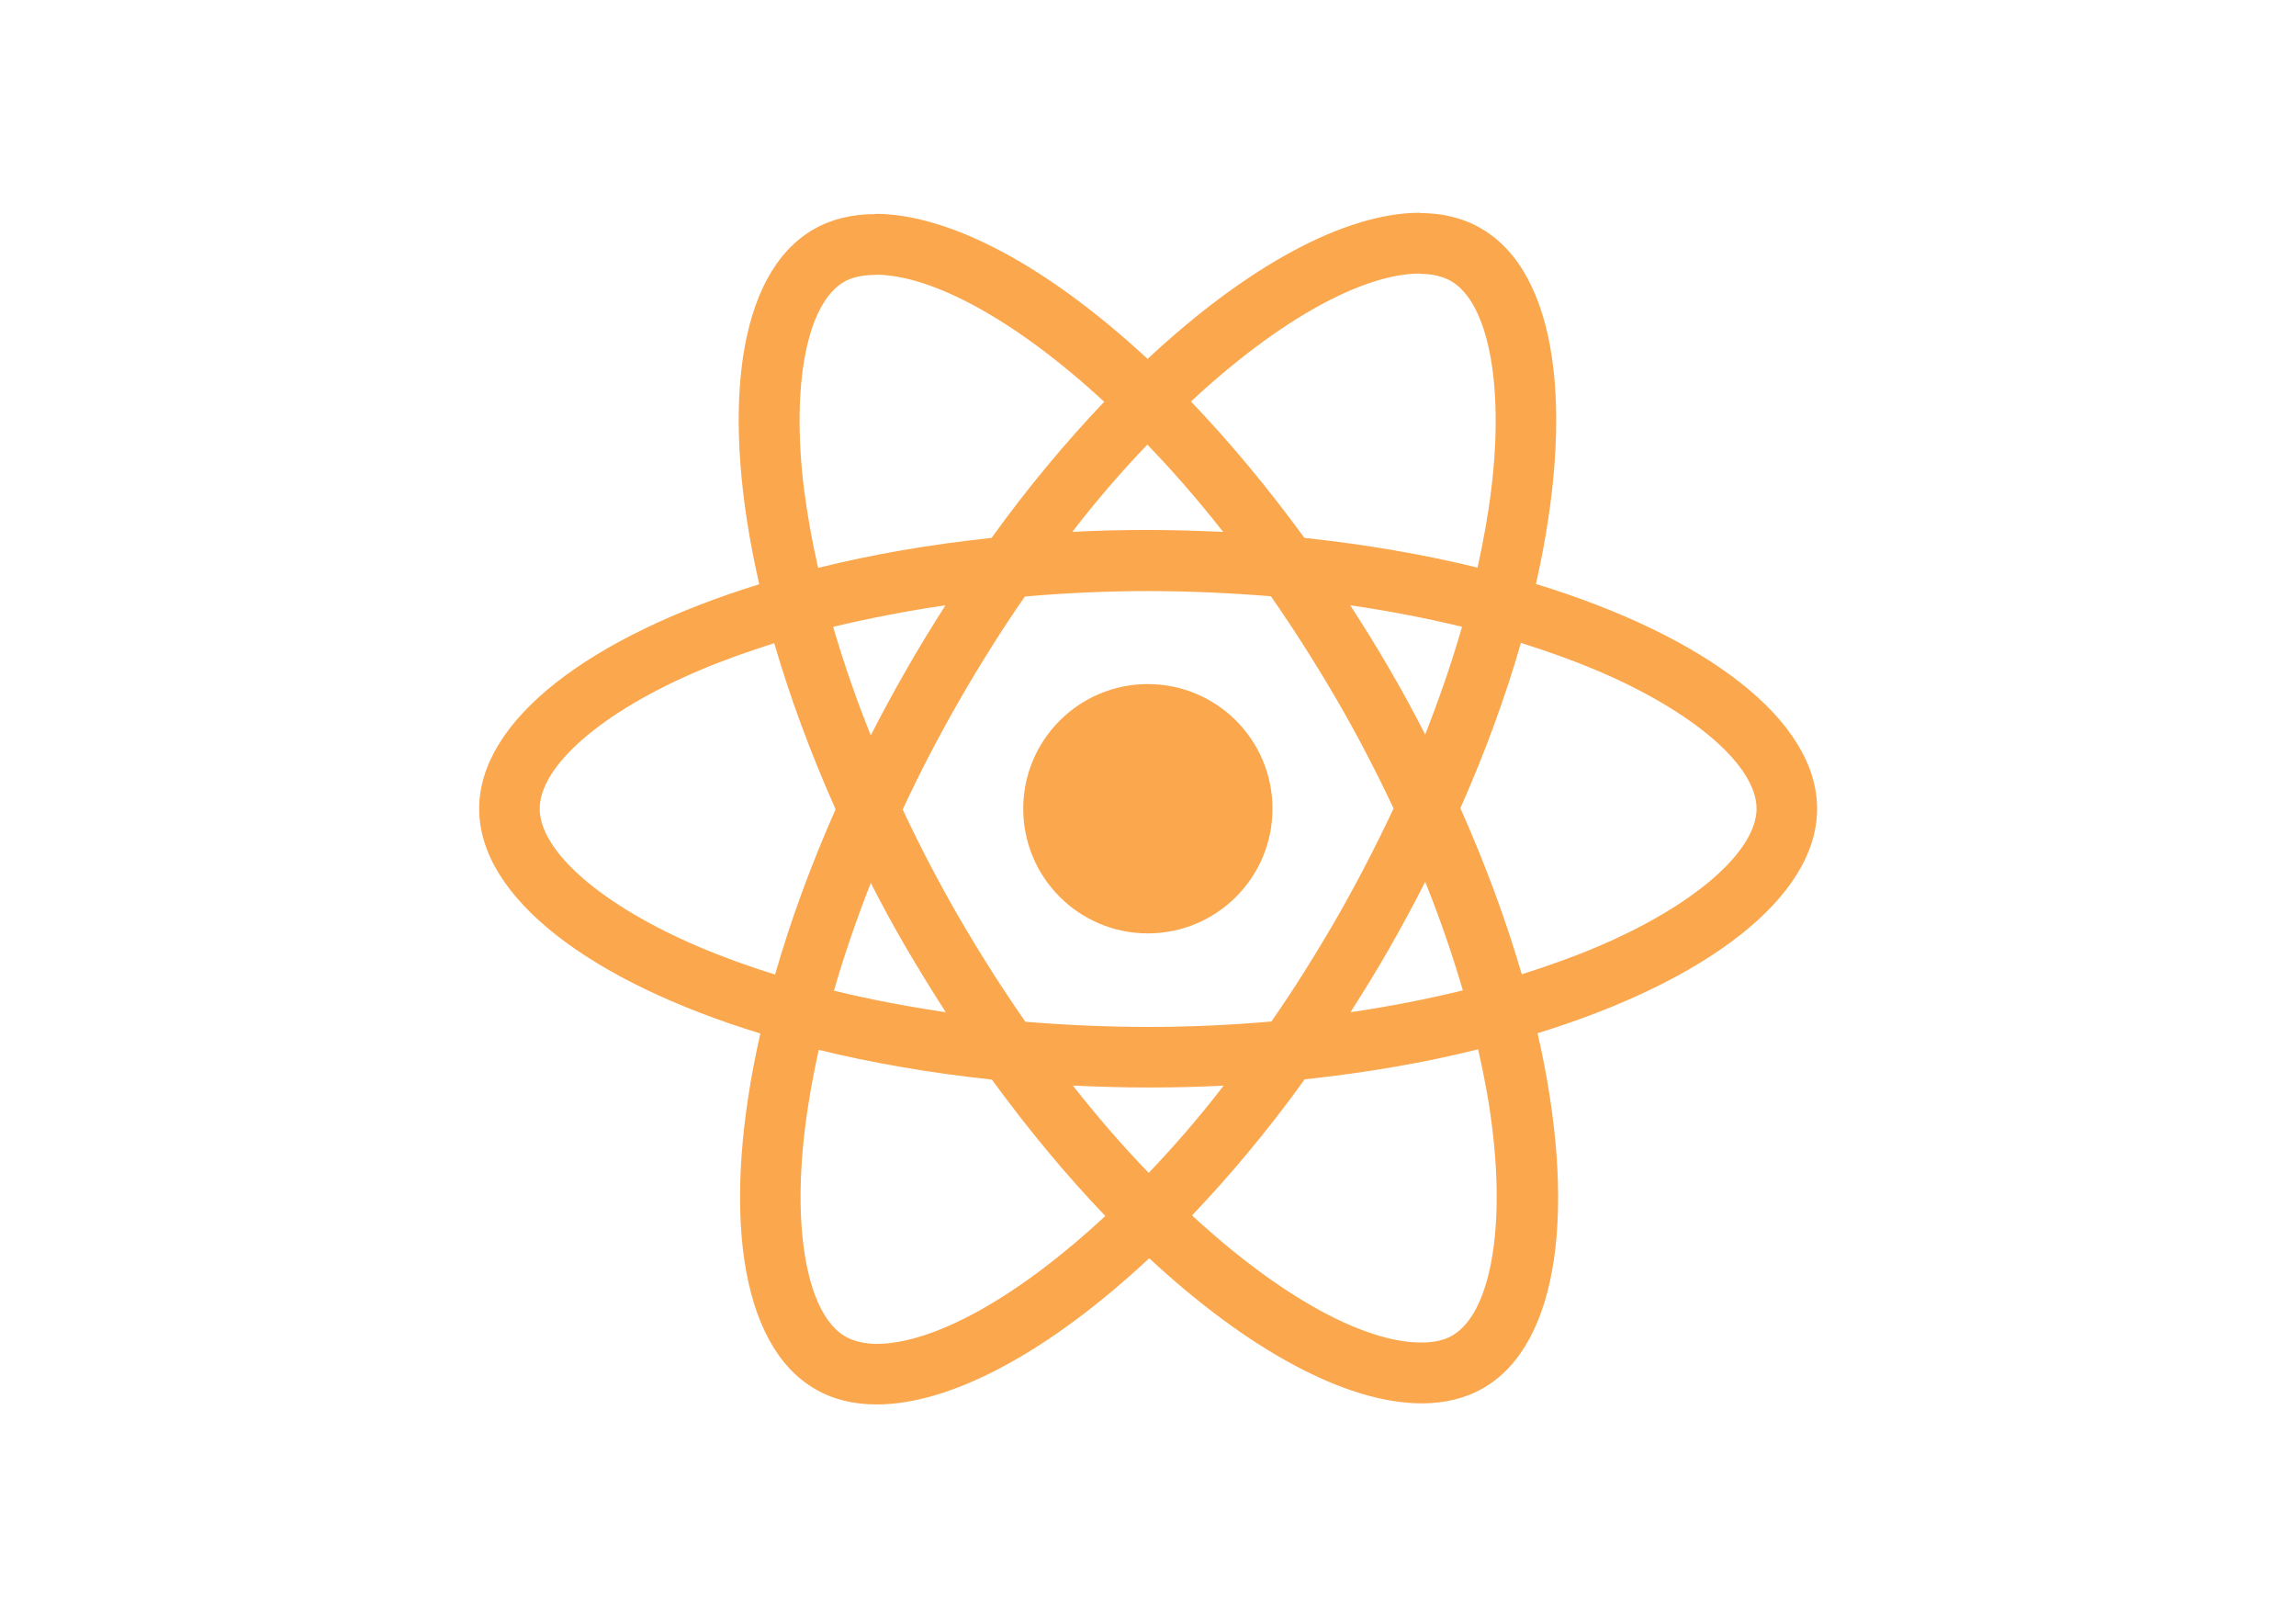
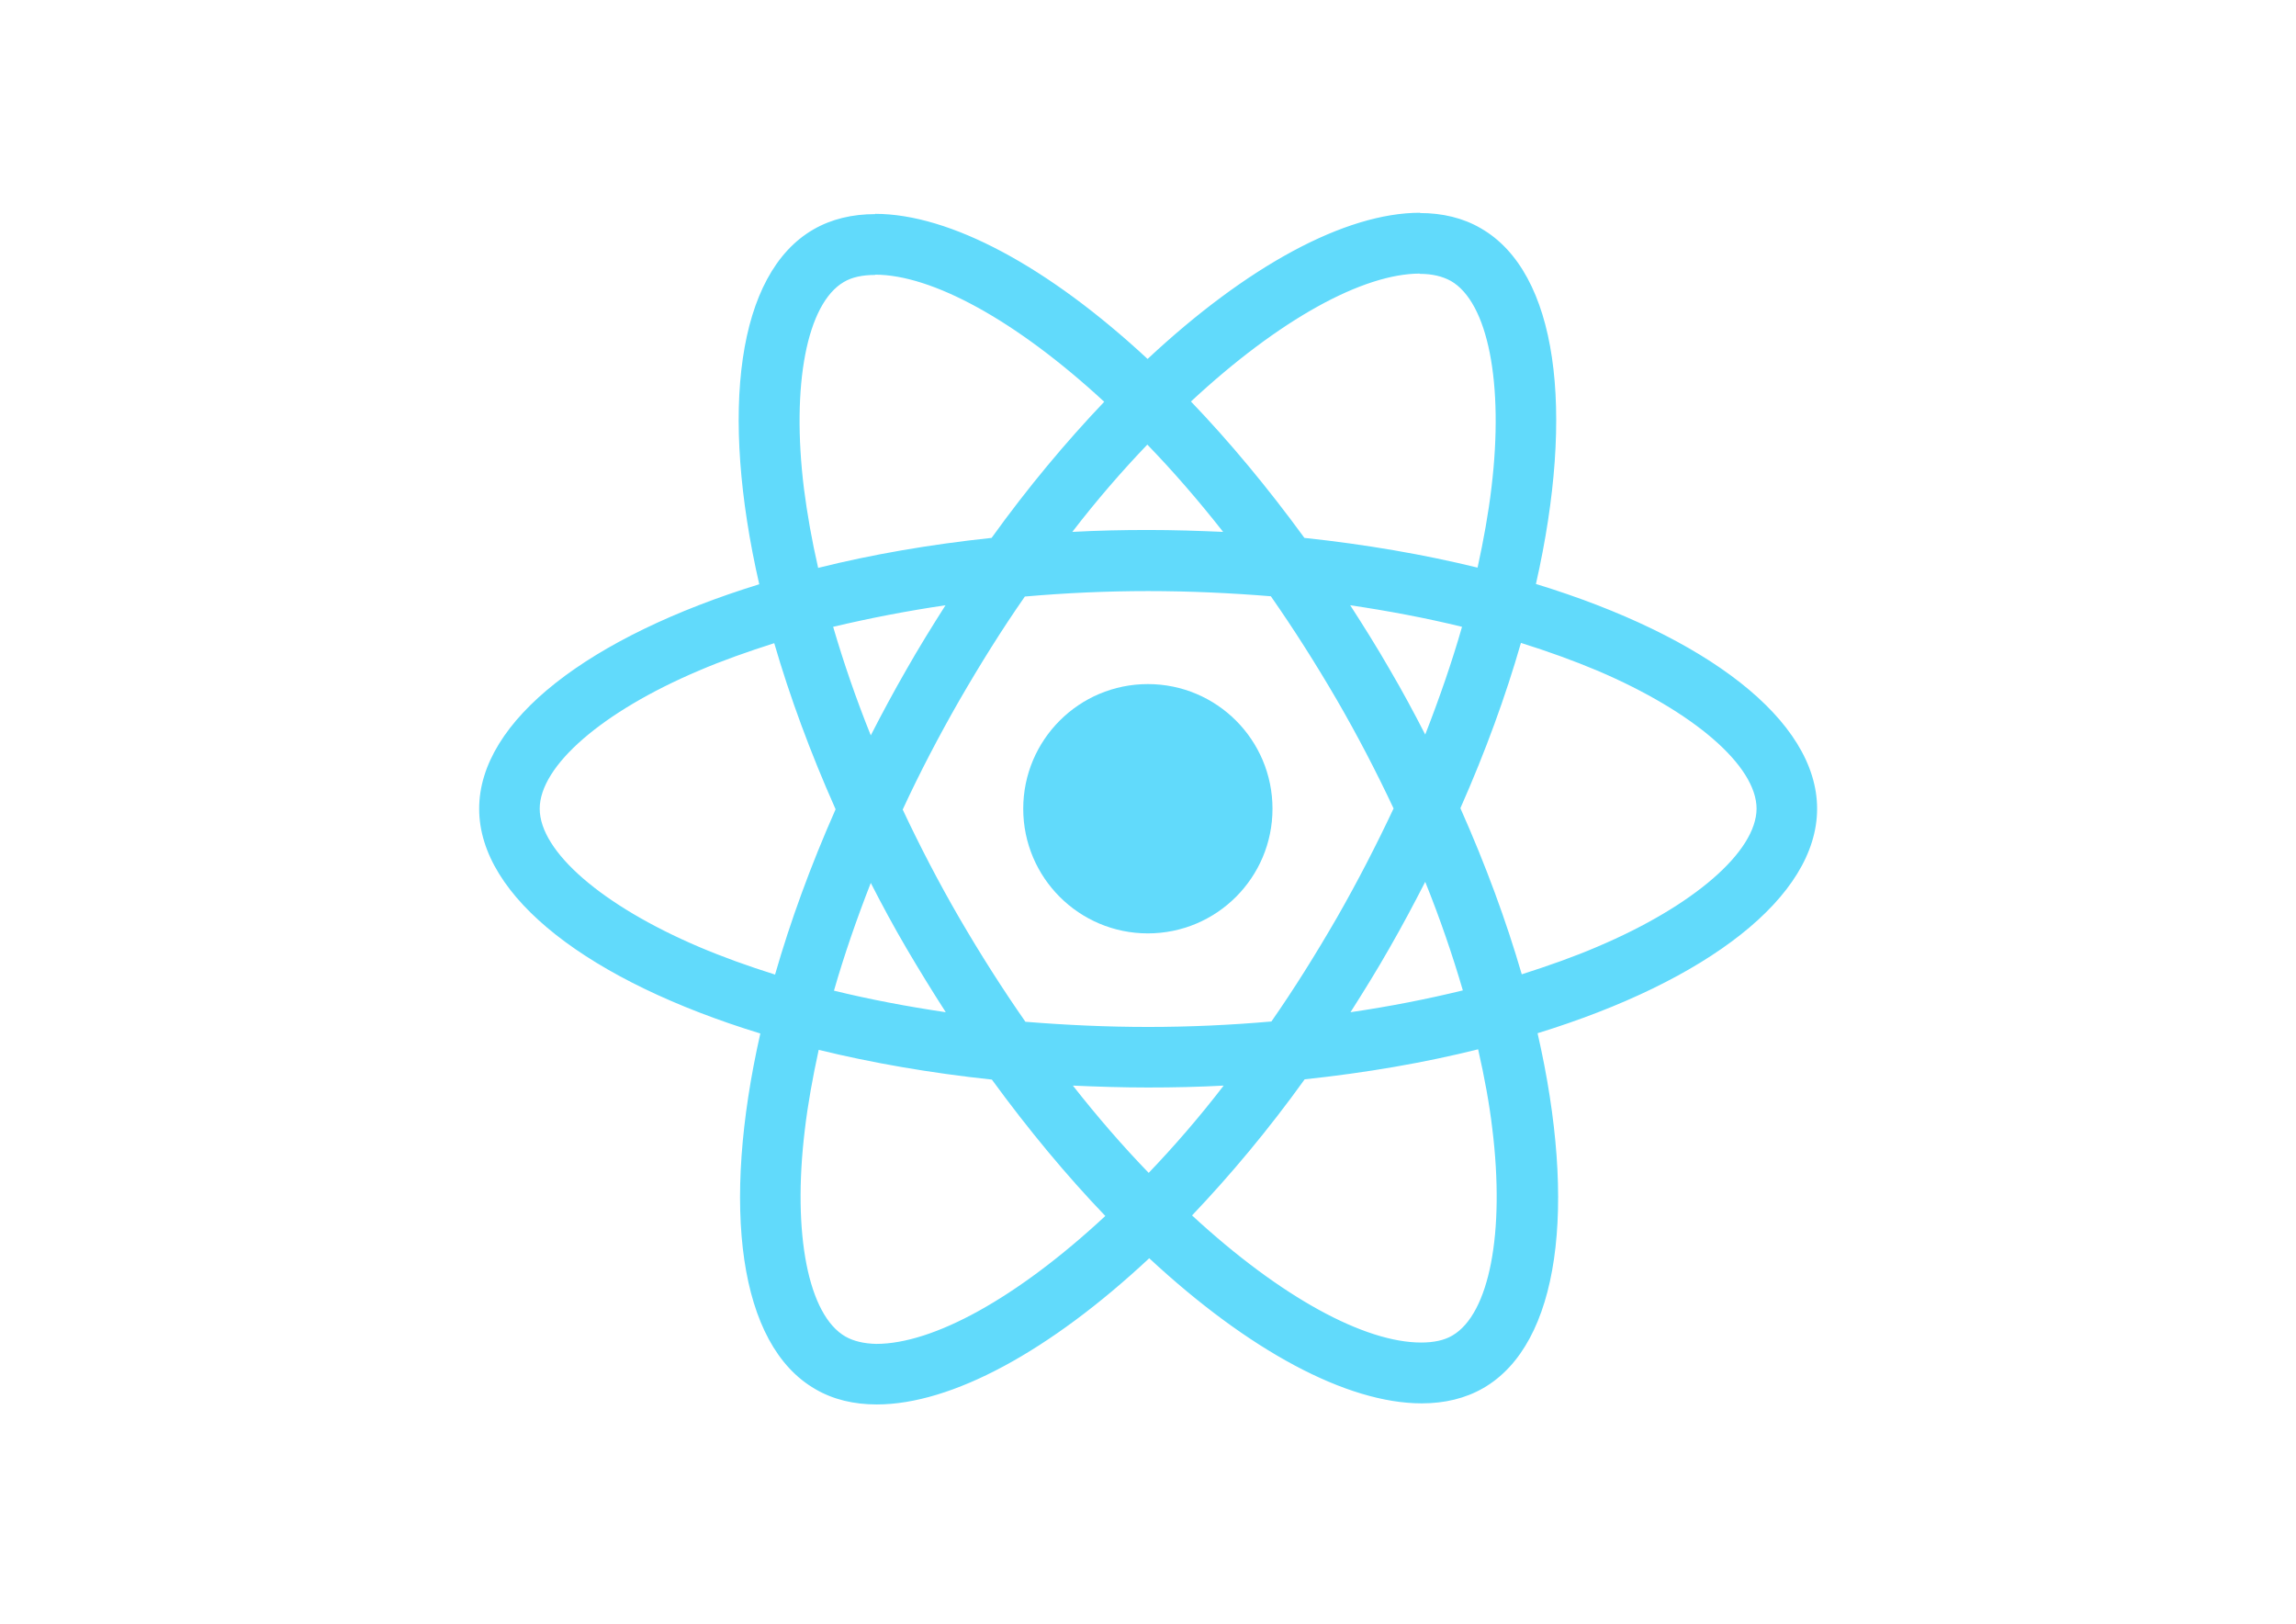
<svg xmlns="http://www.w3.org/2000/svg" viewBox="0 0 841.9 595.3">
-   <g fill="#fba74d">
+   <g fill="#61dafb">
    <path d="M666.3 296.5c0-32.5-40.7-63.3-103.1-82.4 14.4-63.6 8-114.2-20.2-130.4-6.5-3.8-14.1-5.6-22.4-5.6v22.3c4.6 0 8.3.9 11.4 2.6 13.6 7.8 19.5 37.5 14.9 75.7-1.1 9.4-2.9 19.3-5.1 29.4-19.6-4.8-41-8.5-63.5-10.9-13.5-18.5-27.5-35.3-41.6-50 32.6-30.3 63.2-46.9 84-46.9V78c-27.5 0-63.5 19.6-99.9 53.6-36.4-33.8-72.4-53.2-99.9-53.2v22.3c20.7 0 51.4 16.5 84 46.6-14 14.7-28 31.4-41.3 49.9-22.6 2.4-44 6.1-63.6 11-2.3-10-4-19.7-5.2-29-4.7-38.2 1.1-67.9 14.6-75.8 3-1.8 6.9-2.6 11.5-2.6V78.5c-8.4 0-16 1.8-22.6 5.6-28.1 16.2-34.4 66.7-19.9 130.1-62.2 19.2-102.7 49.9-102.7 82.3 0 32.5 40.7 63.3 103.1 82.4-14.4 63.6-8 114.2 20.2 130.4 6.5 3.8 14.1 5.6 22.5 5.6 27.5 0 63.5-19.6 99.9-53.6 36.4 33.8 72.4 53.2 99.9 53.2 8.4 0 16-1.8 22.6-5.6 28.1-16.2 34.4-66.7 19.9-130.1 62-19.1 102.5-49.9 102.5-82.3zm-130.2-66.7c-3.7 12.9-8.3 26.2-13.5 39.5-4.1-8-8.4-16-13.1-24-4.6-8-9.5-15.8-14.4-23.4 14.2 2.1 27.9 4.7 41 7.9zm-45.8 106.5c-7.8 13.5-15.8 26.3-24.1 38.2-14.9 1.3-30 2-45.2 2-15.1 0-30.2-.7-45-1.9-8.3-11.9-16.4-24.6-24.2-38-7.6-13.1-14.5-26.4-20.8-39.8 6.2-13.4 13.2-26.8 20.7-39.9 7.8-13.5 15.8-26.3 24.1-38.2 14.9-1.3 30-2 45.2-2 15.1 0 30.2.7 45 1.9 8.3 11.9 16.4 24.6 24.2 38 7.6 13.1 14.5 26.4 20.8 39.8-6.3 13.4-13.2 26.8-20.7 39.9zm32.3-13c5.4 13.4 10 26.8 13.8 39.8-13.1 3.2-26.9 5.9-41.2 8 4.9-7.7 9.8-15.6 14.4-23.7 4.6-8 8.9-16.1 13-24.1zM421.2 430c-9.3-9.6-18.6-20.3-27.8-32 9 .4 18.2.7 27.5.7 9.4 0 18.7-.2 27.8-.7-9 11.7-18.3 22.4-27.5 32zm-74.4-58.9c-14.2-2.1-27.9-4.7-41-7.9 3.7-12.9 8.3-26.2 13.5-39.5 4.1 8 8.4 16 13.1 24 4.7 8 9.5 15.8 14.4 23.4zM420.7 163c9.3 9.6 18.6 20.3 27.8 32-9-.4-18.2-.7-27.5-.7-9.4 0-18.7.2-27.8.7 9-11.7 18.3-22.4 27.5-32zm-74 58.9c-4.9 7.7-9.8 15.6-14.4 23.7-4.6 8-8.9 16-13 24-5.4-13.4-10-26.8-13.8-39.8 13.1-3.1 26.9-5.8 41.2-7.9zm-90.5 125.2c-35.4-15.1-58.3-34.9-58.3-50.6 0-15.7 22.9-35.6 58.3-50.6 8.6-3.7 18-7 27.7-10.1 5.7 19.6 13.2 40 22.5 60.9-9.2 20.8-16.6 41.1-22.2 60.6-9.9-3.1-19.3-6.5-28-10.2zM310 490c-13.6-7.8-19.5-37.5-14.9-75.7 1.1-9.4 2.9-19.3 5.1-29.4 19.6 4.8 41 8.5 63.5 10.9 13.5 18.5 27.5 35.3 41.6 50-32.6 30.3-63.2 46.9-84 46.9-4.5-.1-8.3-1-11.3-2.7zm237.2-76.2c4.7 38.2-1.1 67.9-14.6 75.8-3 1.8-6.9 2.6-11.5 2.6-20.7 0-51.4-16.5-84-46.6 14-14.7 28-31.4 41.3-49.9 22.6-2.4 44-6.1 63.6-11 2.3 10.1 4.1 19.8 5.2 29.1zm38.5-66.7c-8.6 3.7-18 7-27.7 10.1-5.7-19.6-13.2-40-22.5-60.9 9.2-20.8 16.6-41.1 22.2-60.6 9.9 3.1 19.3 6.5 28.1 10.2 35.4 15.1 58.3 34.9 58.3 50.6-.1 15.7-23 35.6-58.4 50.6zM320.8 78.4z" />
    <circle cx="420.9" cy="296.5" r="45.7" />
    <path d="M520.5 78.1z" />
  </g>
</svg>
